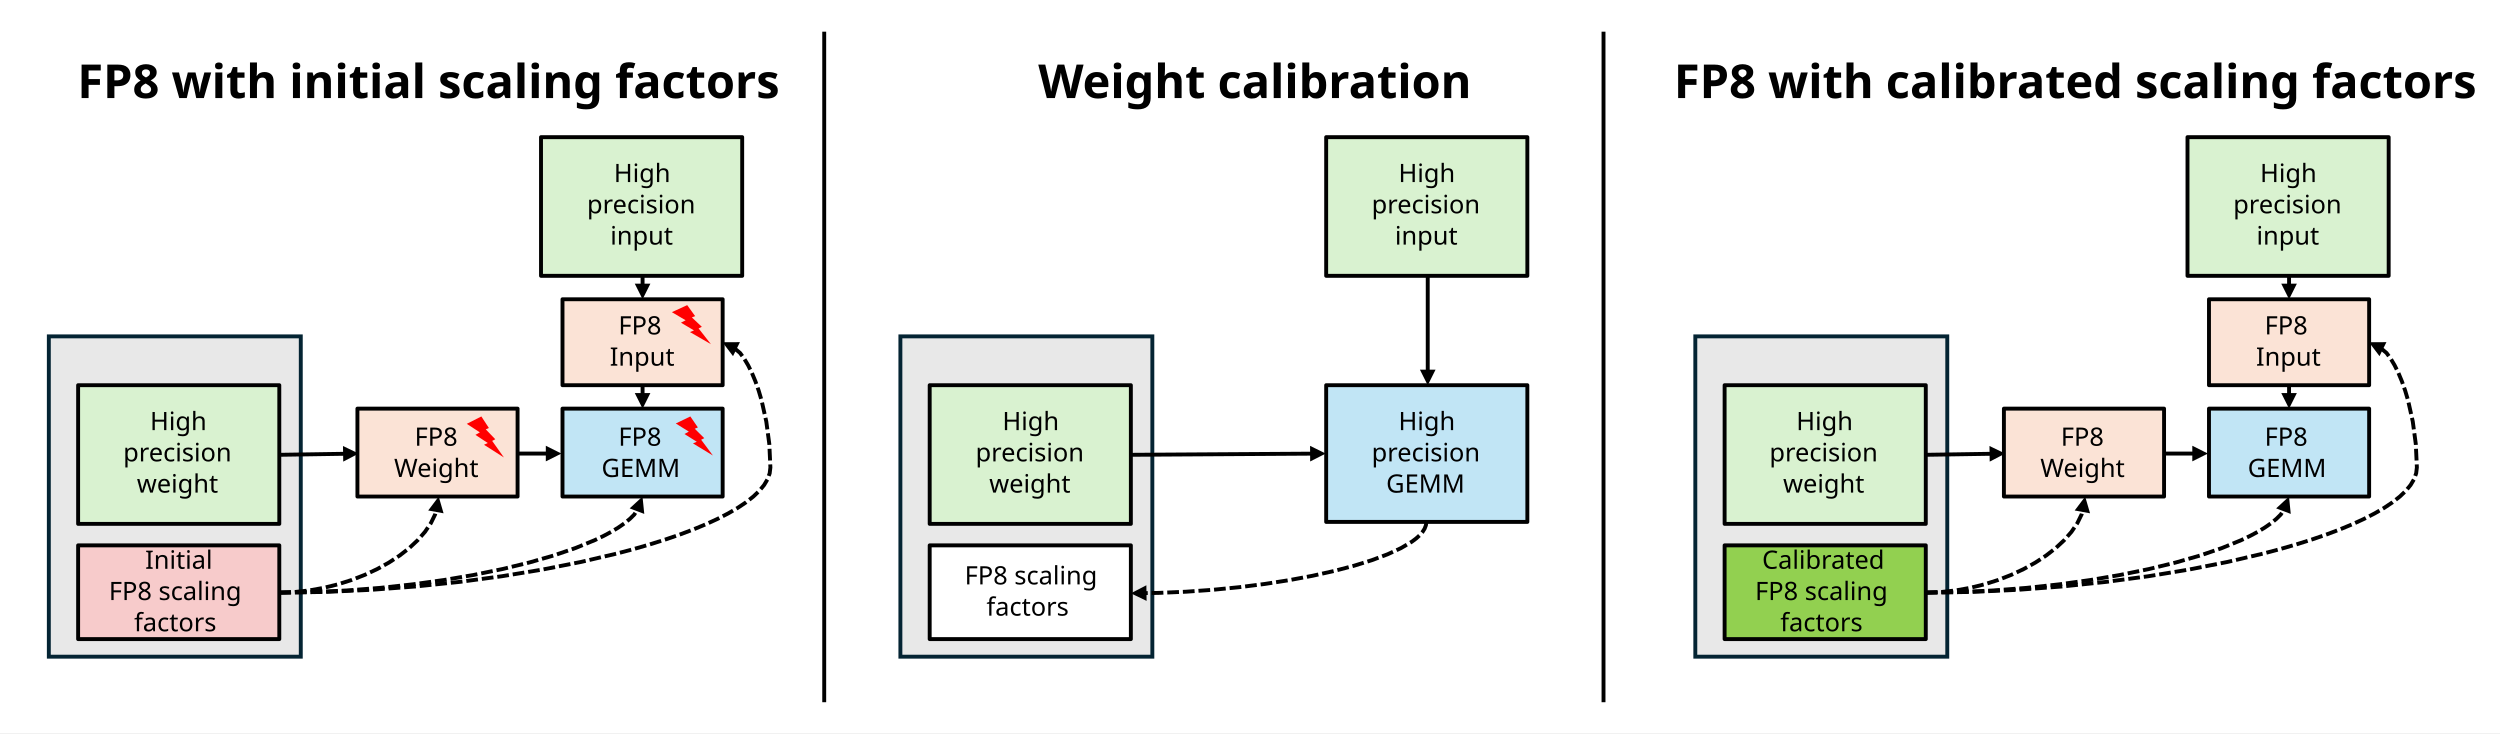
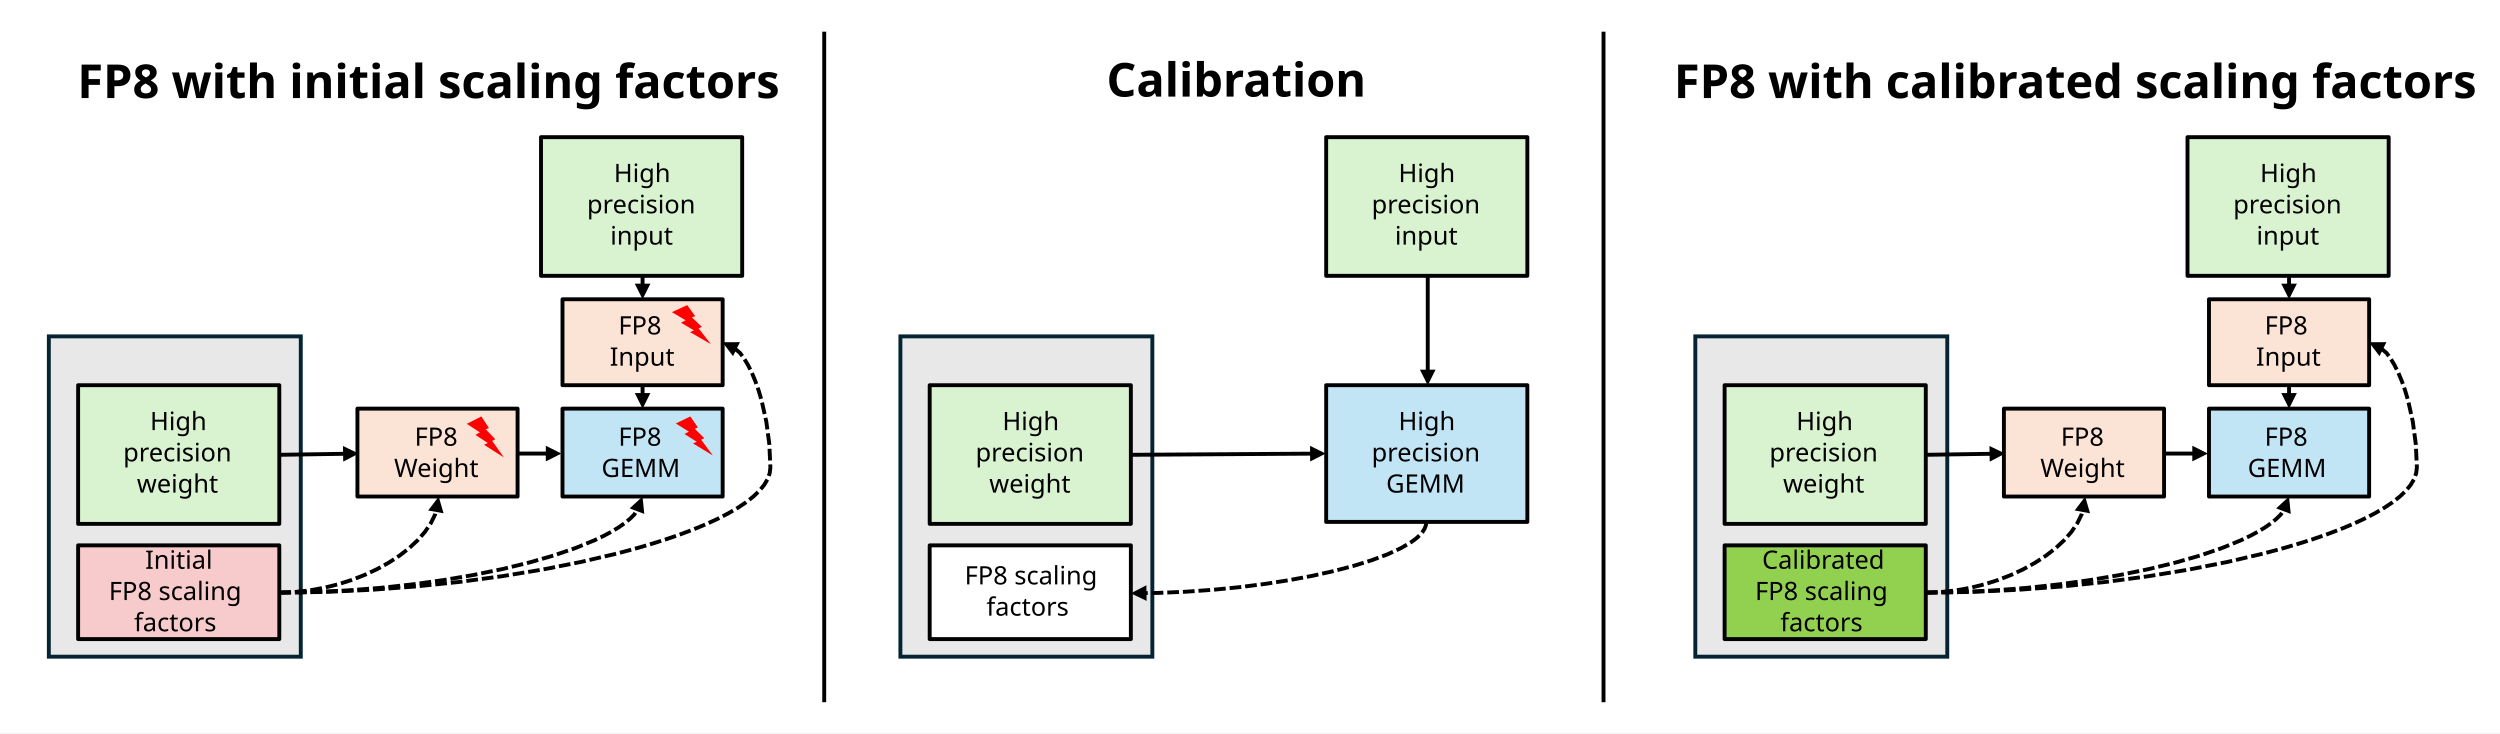
<svg xmlns="http://www.w3.org/2000/svg" width="1280" height="375.322" overflow="hidden" version="1.1" id="svg62">
  <defs id="defs62">
    <clipPath clipPathUnits="userSpaceOnUse" id="clipPath62">
      <rect style="fill:none" id="rect63" width="1371.835" height="375.322" x="-39.965" y="153.778" />
    </clipPath>
  </defs>
  <g id="g62" clip-path="url(#clipPath62)" transform="translate(0,-153.7776)">
    <rect x="0" y="0" width="1280" height="720" fill="#ffffff" id="rect1" />
-     <text font-family="'NVIDIA Sans', 'NVIDIA Sans_MSFontService', sans-serif" font-weight="700" font-size="24px" transform="translate(39.6169,204)" id="text1">FP8 with initial scaling factors</text>
+     <text font-family="'NVIDIA Sans', 'NVIDIA Sans_MSFontService', sans-serif" font-weight="700" font-size="24px" id="text1" transform="translate(39.6169,204)">FP8 with initial scaling factors</text>
    <rect x="25" y="326" width="129" height="164" stroke="#042433" stroke-width="2" stroke-miterlimit="8" fill="#e8e8e8" id="rect2" />
    <rect x="40" y="351" width="103" height="71" stroke="#000000" stroke-width="2" stroke-linejoin="round" stroke-miterlimit="10" fill="#d9f2d0" id="rect3" />
    <text font-family="'NVIDIA Sans', 'NVIDIA Sans_MSFontService', sans-serif" font-weight="400" font-size="13px" transform="translate(76.8203,374)" id="text3">High</text>
    <text font-family="'NVIDIA Sans', 'NVIDIA Sans_MSFontService', sans-serif" font-weight="400" font-size="13px" transform="translate(63.067,390)" id="text4">precision</text>
    <text font-family="'NVIDIA Sans', 'NVIDIA Sans_MSFontService', sans-serif" font-weight="400" font-size="13px" transform="translate(70.067,406)" id="text5">weight</text>
    <rect x="40" y="433" width="103" height="48" stroke="#000000" stroke-width="2" stroke-linejoin="round" stroke-miterlimit="10" fill="#f7cbcb" id="rect5" />
    <text font-family="'NVIDIA Sans', 'NVIDIA Sans_MSFontService', sans-serif" font-weight="400" font-size="13px" transform="translate(74.3203,445)" id="text6">Initial</text>
    <text font-family="'NVIDIA Sans', 'NVIDIA Sans_MSFontService', sans-serif" font-weight="400" font-size="13px" transform="translate(55.7337,461)" id="text7">FP8 scaling</text>
    <text font-family="'NVIDIA Sans', 'NVIDIA Sans_MSFontService', sans-serif" font-weight="400" font-size="13px" transform="translate(68.6536,477)" id="text8">factors</text>
    <rect x="183" y="363" width="82" height="45" stroke="#000000" stroke-width="2" stroke-linejoin="round" stroke-miterlimit="10" fill="#fbe3d6" id="rect8" />
    <text font-family="'NVIDIA Sans', 'NVIDIA Sans_MSFontService', sans-serif" font-weight="400" font-size="13px" transform="translate(212.27,382)" id="text9">FP8</text>
    <text font-family="'NVIDIA Sans', 'NVIDIA Sans_MSFontService', sans-serif" font-weight="400" font-size="13px" transform="translate(201.77,398)" id="text10">Weight</text>
    <rect x="288" y="307" width="82" height="44" stroke="#000000" stroke-width="2" stroke-linejoin="round" stroke-miterlimit="10" fill="#fbe3d6" id="rect10" />
    <text font-family="'NVIDIA Sans', 'NVIDIA Sans_MSFontService', sans-serif" font-weight="400" font-size="13px" transform="translate(316.622,325)" id="text11">FP8</text>
    <text font-family="'NVIDIA Sans', 'NVIDIA Sans_MSFontService', sans-serif" font-weight="400" font-size="13px" transform="translate(312.202,341)" id="text12">Input</text>
    <rect x="277" y="224" width="103" height="71" stroke="#000000" stroke-width="2" stroke-linejoin="round" stroke-miterlimit="10" fill="#d9f2d0" id="rect12" />
    <text font-family="'NVIDIA Sans', 'NVIDIA Sans_MSFontService', sans-serif" font-weight="400" font-size="13px" transform="translate(314.289,247)" id="text13">High</text>
    <text font-family="'NVIDIA Sans', 'NVIDIA Sans_MSFontService', sans-serif" font-weight="400" font-size="13px" transform="translate(300.535,263)" id="text14">precision</text>
    <text font-family="'NVIDIA Sans', 'NVIDIA Sans_MSFontService', sans-serif" font-weight="400" font-size="13px" transform="translate(312.455,279)" id="text15">input</text>
    <rect x="288" y="363" width="82" height="45" stroke="#000000" stroke-width="2" stroke-linejoin="round" stroke-miterlimit="10" fill="#c1e5f5" id="rect15" />
    <text font-family="'NVIDIA Sans', 'NVIDIA Sans_MSFontService', sans-serif" font-weight="400" font-size="13px" transform="translate(316.619,382)" id="text16">FP8</text>
    <text font-family="'NVIDIA Sans', 'NVIDIA Sans_MSFontService', sans-serif" font-weight="400" font-size="13px" transform="translate(307.952,398)" id="text17">GEMM</text>
    <path d="M 0.016,-1 34.018,-0.465 33.987,1.535 -0.016,1 Z M 32.733,-3.485 40.669,0.64 32.607,4.514 Z" transform="matrix(1,0,0,-1,143,386.64)" id="path17" />
    <path d="m 265,385 h 15.791 v 2 H 265 Z m 14.458,-3 8,4 -8,4 z" id="path18" />
    <path d="m 330,351 v 5.349 h -2 V 351 Z m 3,4.016 -4,8 -4,-8 z" id="path19" />
    <path d="m 330,295 v 5.349 h -2 V 295 Z m 3,4.016 -4,8 -4,-8 z" id="path20" />
    <path d="m 246.452,367 3.86,5.911 -1.592,0.697 4.862,5.065 -1.593,0.846 6.011,8.481 -10.193,-6.499 1.944,-0.903 -6.334,-4.163 2.27,-1.286 -6.687,-4.367 z" fill="#ff0000" fill-rule="evenodd" id="path21" />
    <path d="m 351.844,310 4.063,5.63 -1.676,0.664 5.118,4.824 -1.676,0.805 6.327,8.077 -10.73,-6.19 2.047,-0.859 -6.667,-3.965 2.389,-1.225 -7.039,-4.159 z" fill="#ff0000" fill-rule="evenodd" id="path22" />
    <path d="m 353.452,367 3.86,5.63 -1.592,0.664 4.862,4.824 -1.592,0.805 6.01,8.077 -10.193,-6.19 1.944,-0.859 -6.333,-3.965 2.269,-1.225 -6.687,-4.159 z" fill="#ff0000" fill-rule="evenodd" id="path23" />
    <path d="M 0.037,-0.999 6.033,-0.778 5.959,1.221 -0.037,0.999 Z M 8.101,-0.674 14.066,-0.027 13.85,1.962 7.885,1.315 Z M 16.114,0.248 22.021,1.298 21.671,3.268 15.764,2.217 Z M 24.039,1.736 29.865,3.172 29.386,5.114 23.56,3.678 Z m 7.801,2.035 5.504,1.741 0.272,0.106 -0.725,1.864 -0.242,-0.094 0.061,0.021 -5.473,-1.731 z m 7.64,2.572 4.669,1.817 0.956,0.447 -0.847,1.812 -0.926,-0.433 0.061,0.026 -4.639,-1.805 z m 7.438,3.111 3.679,1.719 1.756,0.974 -0.97,1.749 -1.726,-0.957 0.061,0.031 -3.648,-1.705 z m 7.184,3.663 2.525,1.4 2.666,1.747 -1.096,1.673 -2.635,-1.726 0.063,0.038 -2.493,-1.382 z m 6.863,4.243 1.216,0.797 3.653,2.84 -1.228,1.579 -3.621,-2.815 0.066,0.047 -1.182,-0.774 z m 6.498,4.944 4.161,3.886 0.269,0.309 -1.508,1.313 -0.235,-0.27 0.072,0.074 -4.123,-3.85 z m 5.744,5.704 2.187,2.512 1.566,2.308 -1.655,1.123 -1.533,-2.259 0.073,0.095 -2.147,-2.467 z m 4.876,6.475 0.363,0.535 2.281,4.66 0.123,0.512 -1.944,0.468 -0.098,-0.405 0.074,0.205 -2.202,-4.498 0.071,0.122 -0.323,-0.476 z m 3.236,7.651 0.065,0.269 -1.944,0.468 -0.065,-0.269 z m 2.787,-1.529 -2.492,8.59 -5.377,-7.147 z" transform="matrix(1,0,0,-1,143,457.194)" id="path24" />
    <path d="M 0.016,-1 6.015,-0.903 5.983,1.097 -0.016,1 Z M 8.015,-0.87 14.014,-0.773 13.982,1.227 7.983,1.13 Z m 7.999,0.13 1.429,0.023 4.597,0.219 -0.095,1.998 -4.581,-0.218 0.031,0.001 -1.413,-0.023 z m 8.024,0.337 5.993,0.285 -0.095,1.998 -5.993,-0.285 z m 7.991,0.381 2.72,0.13 3.297,0.257 -0.156,1.994 -3.282,-0.256 0.03,0.002 -2.705,-0.129 z M 40.04,0.52 46.022,0.987 45.866,2.981 39.884,2.514 Z M 48.016,1.142 51.782,1.436 54.021,1.679 53.806,3.667 51.582,3.426 51.611,3.429 47.86,3.136 Z m 7.994,0.751 5.965,0.645 -0.215,1.988 -5.965,-0.645 z m 7.954,0.861 4.443,0.481 1.547,0.215 -0.275,1.981 -1.532,-0.213 0.03,0.004 -4.428,-0.479 z m 7.97,0.97 5.943,0.825 -0.275,1.981 -5.943,-0.825 z m 7.924,1.1 4.628,0.642 1.339,0.229 L 85.488,7.667 84.164,7.441 84.195,7.446 79.582,6.806 Z M 87.796,6.033 93.711,7.043 93.374,9.014 87.46,8.004 Z m 7.886,1.347 4.203,0.718 1.732,0.355 -0.401,1.959 -1.717,-0.352 0.033,0.006 -4.187,-0.715 z m 7.896,1.475 5.877,1.206 -0.402,1.959 -5.877,-1.206 z m 7.836,1.607 3.057,0.627 2.834,0.69 -0.473,1.943 -2.817,-0.685 0.036,0.008 -3.038,-0.623 z m 7.834,1.789 5.83,1.419 -0.473,1.943 -5.83,-1.419 z m 7.773,1.891 1.085,0.264 4.733,1.361 -0.553,1.922 -4.713,-1.355 0.04,0.011 -1.065,-0.259 z m 7.74,2.178 5.766,1.658 -0.553,1.922 -5.766,-1.658 z m 7.707,2.313 5.679,1.938 -0.646,1.893 -5.679,-1.937 z m 7.572,2.583 1.951,0.666 3.7,1.516 -0.759,1.851 -3.672,-1.505 0.057,0.021 -1.923,-0.656 z m 7.501,2.94 4.424,1.813 1.151,0.549 -0.861,1.805 -1.126,-0.537 0.052,0.023 -4.398,-1.802 z m 7.38,3.224 1.496,0.714 3.871,2.066 -0.942,1.764 -3.85,-2.055 0.04,0.02 -1.476,-0.704 z m 7.13,3.832 2.082,1.258 2.982,2.072 -1.142,1.642 -2.956,-2.054 0.054,0.035 -2.054,-1.241 z m 6.687,4.626 1.439,1.176 2.398,2.378 0.577,0.936 -1.703,1.05 -0.514,-0.835 0.147,0.185 -2.279,-2.26 0.072,0.064 -1.402,-1.145 z m 5.463,6.192 0.25,0.405 -1.703,1.049 -0.249,-0.405 z m 2.666,-1.735 -0.904,8.898 -6.576,-6.062 z" transform="matrix(1,0,0,-1,143,457.194)" id="path25" />
    <path d="M 0.016,-1 6.015,-0.906 5.984,1.094 -0.016,1 Z M 8.015,-0.875 14.014,-0.781 13.983,1.219 7.983,1.125 Z m 7.999,0.125 5.999,0.094 -0.031,2 -5.999,-0.094 z m 8.029,0.14 5.994,0.275 -0.092,1.998 -5.994,-0.275 z m 7.992,0.367 5.994,0.275 L 37.936,2.03 31.942,1.754 Z M 40.026,0.123 46.019,0.398 45.928,2.396 39.934,2.121 Z m 8.019,0.4 5.983,0.45 -0.15,1.994 -5.983,-0.45 z M 56.022,1.123 62.005,1.573 61.855,3.568 55.872,3.118 Z m 7.977,0.6 5.979,0.45 0.033,0.003 -0.207,1.989 -0.018,-0.002 0.029,0.003 -5.965,-0.449 z M 72,2.384 77.968,3.006 77.761,4.996 71.793,4.373 Z m 7.957,0.83 5.968,0.622 -0.207,1.989 -5.968,-0.622 z m 7.957,0.83 4.53,0.472 1.461,0.196 -0.265,1.982 -1.447,-0.194 0.029,0.003 -4.516,-0.471 z m 7.974,0.933 5.947,0.796 -0.265,1.982 -5.947,-0.796 z m 7.929,1.061 5.947,0.796 -0.265,1.982 -5.947,-0.796 z m 7.93,1.061 2.427,0.325 3.534,0.582 -0.325,1.973 -3.519,-0.579 0.03,0.004 -2.413,-0.323 z m 7.934,1.231 5.92,0.974 -0.324,1.973 -5.921,-0.974 z m 7.894,1.299 5.92,0.974 -0.325,1.973 -5.92,-0.974 z m 7.922,1.321 5.886,1.163 -0.387,1.962 -5.887,-1.164 z m 7.848,1.551 5.887,1.164 -0.388,1.962 -5.886,-1.164 z m 7.849,1.551 3.498,0.692 2.404,0.564 -0.457,1.947 -2.387,-0.56 0.035,0.007 -3.481,-0.688 z m 7.849,1.712 5.842,1.37 -0.457,1.947 -5.842,-1.37 z m 7.789,1.827 5.841,1.37 -0.456,1.947 -5.842,-1.37 z m 7.806,1.879 5.798,1.541 -0.513,1.933 -5.799,-1.541 z m 7.748,2.074 5.764,1.666 -0.555,1.921 -5.764,-1.666 z m 7.708,2.229 5.723,1.802 -0.6,1.908 -5.723,-1.802 z m 7.631,2.402 0.212,0.067 5.489,1.886 -0.65,1.891 -5.477,-1.882 0.025,0.008 -0.199,-0.063 z m 7.592,2.603 0.055,0.019 5.588,2.105 -0.705,1.872 -5.574,-2.099 0.027,0.01 -0.041,-0.014 z m 7.539,2.857 5.542,2.299 -0.766,1.847 -5.542,-2.299 z m 7.401,3.133 4.585,2.108 0.887,0.456 -0.915,1.778 -0.867,-0.446 0.04,0.019 -4.566,-2.099 z m 7.251,3.48 2.806,1.444 2.503,1.457 -1.007,1.728 -2.48,-1.444 0.046,0.025 -2.783,-1.432 z m 7.037,3.908 0.695,0.405 4.359,2.92 0.07,0.055 -1.237,1.571 -0.04,-0.031 0.062,0.045 -4.301,-2.881 0.054,0.033 -0.668,-0.389 z m 6.695,4.617 2.13,1.677 2.447,2.34 -1.382,1.446 -2.413,-2.306 0.073,0.063 -2.092,-1.647 z m 6.009,5.575 1.803,2.197 1.687,2.849 -1.721,1.019 -1.648,-2.783 0.087,0.125 -1.754,-2.138 z m 4.288,7.08 0.519,1.444 0.388,3.199 -0.075,1.634 -1.998,-0.092 0.072,-1.55 0.006,0.167 -0.364,-3.004 0.051,0.218 -0.481,-1.338 z m 0.74,8.275 -0.276,5.994 -1.998,-0.092 0.276,-5.994 z m -0.368,7.992 -0.021,0.462 -0.75,5.575 -1.982,-0.267 0.744,-5.532 -0.008,0.087 0.019,-0.418 z m -1.038,8.019 -0.552,4.11 -0.423,1.892 -1.952,-0.436 0.413,-1.85 -0.015,0.085 0.547,-4.068 z m -1.411,7.954 -1.308,5.856 -1.952,-0.436 1.308,-5.856 z m -1.815,7.86 -1.268,4.276 -0.529,1.5 -1.886,-0.664 0.52,-1.477 -0.016,0.048 1.262,-4.252 z m -2.461,7.662 -0.475,1.35 -1.776,4.269 -1.847,-0.768 1.766,-4.244 -0.02,0.053 0.466,-1.325 z m -3.159,7.473 -1.084,2.197 -1.85,3.12 -1.72,-1.02 1.83,-3.087 -0.036,0.067 1.067,-2.162 z m -4.134,7.032 -1.238,1.698 -3.124,2.632 -1.289,-1.53 3.032,-2.554 -0.163,0.176 1.166,-1.6 z m -2.038,6.56 -8.945,-0.04 5.399,-7.131 z" transform="matrix(1,0,0,-1,143,457.214)" id="path26" />
    <path d="M 821,170 V 513.312" stroke="#000000" stroke-width="2" stroke-miterlimit="8" fill="none" fill-rule="evenodd" id="path27" />
-     <text font-family="'NVIDIA Sans', 'NVIDIA Sans_MSFontService', sans-serif" font-weight="700" font-size="24px" transform="translate(531.587,204)" id="text27">Weight calibration</text>
+     <text font-family="'NVIDIA Sans', 'NVIDIA Sans_MSFontService', sans-serif" font-weight="700" font-size="24px" id="text27" x="566.538" y="203.223">Calibration</text>
    <rect x="461" y="326" width="129" height="164" stroke="#042433" stroke-width="2" stroke-miterlimit="8" fill="#e8e8e8" id="rect27" />
    <rect x="476" y="351" width="103" height="71" stroke="#000000" stroke-width="2" stroke-linejoin="round" stroke-miterlimit="10" fill="#d9f2d0" id="rect28" />
    <text font-family="'NVIDIA Sans', 'NVIDIA Sans_MSFontService', sans-serif" font-weight="400" font-size="13px" transform="translate(513.235,374)" id="text28">High</text>
    <text font-family="'NVIDIA Sans', 'NVIDIA Sans_MSFontService', sans-serif" font-weight="400" font-size="13px" transform="translate(499.482,390)" id="text29">precision</text>
    <text font-family="'NVIDIA Sans', 'NVIDIA Sans_MSFontService', sans-serif" font-weight="400" font-size="13px" transform="translate(506.482,406)" id="text30">weight</text>
    <rect x="476" y="433" width="103" height="48" stroke="#000000" stroke-width="2" stroke-linejoin="round" stroke-miterlimit="10" fill="#ffffff" id="rect30" />
    <text font-family="'NVIDIA Sans', 'NVIDIA Sans_MSFontService', sans-serif" font-weight="400" font-size="13px" transform="translate(493.898,453)" id="text31">FP8 scaling</text>
    <text font-family="'NVIDIA Sans', 'NVIDIA Sans_MSFontService', sans-serif" font-weight="400" font-size="13px" transform="translate(505.065,469)" id="text32">factors</text>
    <rect x="679" y="224" width="103" height="71" stroke="#000000" stroke-width="2" stroke-linejoin="round" stroke-miterlimit="10" fill="#d9f2d0" id="rect32" />
    <text font-family="'NVIDIA Sans', 'NVIDIA Sans_MSFontService', sans-serif" font-weight="400" font-size="13px" transform="translate(716.025,247)" id="text33">High</text>
    <text font-family="'NVIDIA Sans', 'NVIDIA Sans_MSFontService', sans-serif" font-weight="400" font-size="13px" transform="translate(702.272,263)" id="text34">precision</text>
    <text font-family="'NVIDIA Sans', 'NVIDIA Sans_MSFontService', sans-serif" font-weight="400" font-size="13px" transform="translate(714.192,279)" id="text35">input</text>
    <rect x="679" y="351" width="103" height="70" stroke="#000000" stroke-width="2" stroke-linejoin="round" stroke-miterlimit="10" fill="#c1e5f5" id="rect35" />
    <text font-family="'NVIDIA Sans', 'NVIDIA Sans_MSFontService', sans-serif" font-weight="400" font-size="13px" transform="translate(716.026,374)" id="text36">High</text>
    <text font-family="'NVIDIA Sans', 'NVIDIA Sans_MSFontService', sans-serif" font-weight="400" font-size="13px" transform="translate(702.272,390)" id="text37">precision</text>
    <text font-family="'NVIDIA Sans', 'NVIDIA Sans_MSFontService', sans-serif" font-weight="400" font-size="13px" transform="translate(709.692,406)" id="text38">GEMM</text>
    <path d="M 0.006,-1 93.119,-0.403 93.106,1.597 -0.006,1 Z M 91.805,-3.411 99.779,0.64 91.754,4.589 Z" transform="matrix(1,0,0,-1,579,386.64)" id="path38" />
    <path d="m 732,295 v 49.395 h -2 V 295 Z m 3,48.061 -4,8 -4,-8 z" id="path39" />
    <path d="m 731.277,421.127 -0.235,1.83 -0.725,1.912 -1.158,1.852 -0.336,0.389 -1.512,-1.309 0.286,-0.33 -0.092,0.125 1.064,-1.703 -0.087,0.175 0.649,-1.71 -0.057,0.228 0.219,-1.713 z m -3.865,7.565 -1.743,1.579 -2.309,1.723 -0.835,0.493 -1.017,-1.721 0.789,-0.466 -0.09,0.059 2.228,-1.663 -0.073,0.061 1.707,-1.547 z m -6.609,4.813 -3.055,1.804 -2.319,1.069 -0.837,-1.817 2.273,-1.047 -0.09,0.047 3.011,-1.778 z m -7.191,3.709 -2.795,1.287 -2.806,1.05 -0.701,-1.873 2.772,-1.037 -0.068,0.028 2.761,-1.272 z m -7.474,3.039 -3.452,1.291 -2.263,0.706 -0.595,-1.91 2.237,-0.697 -0.053,0.019 3.425,-1.282 z m -7.625,2.592 -5.053,1.575 -0.727,0.191 -0.509,-1.935 0.706,-0.185 -0.044,0.013 5.032,-1.568 z m -7.715,2.274 -5.803,1.524 -0.508,-1.934 5.803,-1.524 z m -7.776,2.034 -5.857,1.301 -0.434,-1.952 5.857,-1.302 z m -7.81,1.735 -3.065,0.682 -2.844,0.533 -0.368,-1.966 2.827,-0.53 -0.033,0.007 3.049,-0.678 z m -7.875,1.583 -5.897,1.105 -0.368,-1.966 5.897,-1.105 z m -7.897,1.453 -5.929,0.925 -0.308,-1.976 5.928,-0.925 z m -7.905,1.233 -3.789,0.591 -2.176,0.276 -0.252,-1.984 2.162,-0.274 -0.028,0.004 3.775,-0.589 z m -7.949,1.118 -5.953,0.755 -0.251,-1.984 5.952,-0.755 z m -7.937,1.007 -0.987,0.125 -5.008,0.495 -0.197,-1.99 4.994,-0.494 -0.027,0.003 0.974,-0.123 z m -7.985,0.817 -5.971,0.59 -0.197,-1.991 5.971,-0.59 z m -7.992,0.749 -5.985,0.427 -0.142,-1.995 5.985,-0.427 z m -7.98,0.569 -4.417,0.315 -1.598,0.069 -0.087,-1.998 1.585,-0.069 -0.028,0.002 4.403,-0.314 z m -8.013,0.471 -5.994,0.261 -0.087,-1.998 5.994,-0.261 z m -7.992,0.348 -2.494,0.108 -3.532,0.053 -0.03,-2 3.519,-0.052 -0.029,10e-4 2.479,-0.108 z m -8.026,0.19 -1.98,0.03 -0.03,-2 1.98,-0.029 z m -0.603,3.01 -8.058,-3.881 7.94,-4.119 z" id="path40" />
    <text font-family="'NVIDIA Sans', 'NVIDIA Sans_MSFontService', sans-serif" font-weight="700" font-size="24px" transform="translate(857.055,204)" id="text40">FP8 with calibrated scaling factors</text>
    <rect x="868" y="326" width="129" height="164" stroke="#042433" stroke-width="2" stroke-miterlimit="8" fill="#e8e8e8" id="rect40" />
    <rect x="883" y="351" width="103" height="71" stroke="#000000" stroke-width="2" stroke-linejoin="round" stroke-miterlimit="10" fill="#d9f2d0" id="rect41" />
    <text font-family="'NVIDIA Sans', 'NVIDIA Sans_MSFontService', sans-serif" font-weight="400" font-size="13px" transform="translate(919.685,374)" id="text41">High</text>
    <text font-family="'NVIDIA Sans', 'NVIDIA Sans_MSFontService', sans-serif" font-weight="400" font-size="13px" transform="translate(905.932,390)" id="text42">precision</text>
    <text font-family="'NVIDIA Sans', 'NVIDIA Sans_MSFontService', sans-serif" font-weight="400" font-size="13px" transform="translate(912.932,406)" id="text43">weight</text>
    <rect x="883" y="433" width="103" height="48" stroke="#000000" stroke-width="2" stroke-linejoin="round" stroke-miterlimit="10" fill="#92d050" id="rect43" />
    <text font-family="'NVIDIA Sans', 'NVIDIA Sans_MSFontService', sans-serif" font-weight="400" font-size="13px" transform="translate(902.185,445)" id="text44">Calibrated</text>
    <text font-family="'NVIDIA Sans', 'NVIDIA Sans_MSFontService', sans-serif" font-weight="400" font-size="13px" transform="translate(898.599,461)" id="text45">FP8 scaling</text>
    <text font-family="'NVIDIA Sans', 'NVIDIA Sans_MSFontService', sans-serif" font-weight="400" font-size="13px" transform="translate(911.519,477)" id="text46">factors</text>
    <rect x="1026" y="363" width="82" height="45" stroke="#000000" stroke-width="2" stroke-linejoin="round" stroke-miterlimit="10" fill="#fbe3d6" id="rect46" />
    <text font-family="'NVIDIA Sans', 'NVIDIA Sans_MSFontService', sans-serif" font-weight="400" font-size="13px" transform="translate(1055.14,382)" id="text47">FP8</text>
    <text font-family="'NVIDIA Sans', 'NVIDIA Sans_MSFontService', sans-serif" font-weight="400" font-size="13px" transform="translate(1044.64,398)" id="text48">Weight</text>
    <rect x="1131" y="307" width="82" height="44" stroke="#000000" stroke-width="2" stroke-linejoin="round" stroke-miterlimit="10" fill="#fbe3d6" id="rect48" />
    <text font-family="'NVIDIA Sans', 'NVIDIA Sans_MSFontService', sans-serif" font-weight="400" font-size="13px" transform="translate(1159.49,325)" id="text49">FP8</text>
    <text font-family="'NVIDIA Sans', 'NVIDIA Sans_MSFontService', sans-serif" font-weight="400" font-size="13px" transform="translate(1155.07,341)" id="text50">Input</text>
    <rect x="1120" y="224" width="103" height="71" stroke="#000000" stroke-width="2" stroke-linejoin="round" stroke-miterlimit="10" fill="#d9f2d0" id="rect50" />
    <text font-family="'NVIDIA Sans', 'NVIDIA Sans_MSFontService', sans-serif" font-weight="400" font-size="13px" transform="translate(1157.15,247)" id="text51">High</text>
    <text font-family="'NVIDIA Sans', 'NVIDIA Sans_MSFontService', sans-serif" font-weight="400" font-size="13px" transform="translate(1143.4,263)" id="text52">precision</text>
    <text font-family="'NVIDIA Sans', 'NVIDIA Sans_MSFontService', sans-serif" font-weight="400" font-size="13px" transform="translate(1155.32,279)" id="text53">input</text>
    <rect x="1131" y="363" width="82" height="45" stroke="#000000" stroke-width="2" stroke-linejoin="round" stroke-miterlimit="10" fill="#c1e5f5" id="rect53" />
    <text font-family="'NVIDIA Sans', 'NVIDIA Sans_MSFontService', sans-serif" font-weight="400" font-size="13px" transform="translate(1159.48,382)" id="text54">FP8</text>
    <text font-family="'NVIDIA Sans', 'NVIDIA Sans_MSFontService', sans-serif" font-weight="400" font-size="13px" transform="translate(1150.82,398)" id="text55">GEMM</text>
    <path d="M 0.016,-1 34.018,-0.465 33.987,1.535 -0.016,1 Z M 32.733,-3.485 40.669,0.64 32.607,4.514 Z" transform="matrix(1,0,0,-1,986,386.64)" id="path55" />
    <path d="m 1108,385 h 15.79 v 2 H 1108 Z m 14.46,-3 8,4 -8,4 z" id="path56" />
    <path d="m 1173,351 v 5.349 h -2 V 351 Z m 3,4.016 -4,8 -4,-8 z" id="path57" />
    <path d="m 1173,295 v 5.349 h -2 V 295 Z m 3,4.016 -4,8 -4,-8 z" id="path58" />
    <path d="M 0.037,-0.999 6.033,-0.778 5.959,1.221 -0.037,0.999 Z M 8.101,-0.674 14.066,-0.027 13.85,1.962 7.885,1.315 Z M 16.114,0.248 22.021,1.298 21.671,3.268 15.764,2.217 Z M 24.039,1.736 29.865,3.172 29.386,5.114 23.56,3.678 Z m 7.801,2.035 5.504,1.741 0.272,0.106 -0.725,1.864 -0.242,-0.094 0.061,0.021 -5.473,-1.731 z m 7.64,2.572 4.669,1.817 0.956,0.447 -0.847,1.812 -0.926,-0.433 0.061,0.026 -4.639,-1.805 z m 7.438,3.111 3.679,1.719 1.756,0.974 -0.97,1.749 -1.726,-0.957 0.061,0.031 -3.648,-1.705 z m 7.184,3.663 2.525,1.4 2.666,1.747 -1.096,1.673 -2.635,-1.726 0.063,0.038 -2.493,-1.382 z m 6.863,4.243 1.216,0.797 3.653,2.84 -1.228,1.579 -3.621,-2.815 0.066,0.047 -1.182,-0.774 z m 6.498,4.944 4.161,3.886 0.269,0.309 -1.508,1.313 -0.235,-0.27 0.072,0.074 -4.123,-3.85 z m 5.744,5.704 2.187,2.512 1.566,2.308 -1.655,1.123 -1.533,-2.259 0.073,0.095 -2.147,-2.467 z m 4.876,6.475 0.363,0.535 2.281,4.66 0.123,0.512 -1.944,0.468 -0.098,-0.405 0.074,0.205 -2.202,-4.498 0.071,0.122 -0.323,-0.476 z m 3.236,7.651 0.065,0.269 -1.944,0.468 -0.065,-0.269 z m 2.787,-1.529 -2.492,8.59 -5.377,-7.147 z" transform="matrix(1,0,0,-1,986,457.194)" id="path59" />
    <path d="M 0.016,-1 6.015,-0.903 5.983,1.097 -0.016,1 Z M 8.015,-0.87 14.014,-0.773 13.982,1.227 7.983,1.13 Z m 7.999,0.13 1.429,0.023 4.597,0.219 -0.095,1.998 -4.581,-0.218 0.031,0.001 -1.413,-0.023 z m 8.024,0.337 5.993,0.285 -0.095,1.998 -5.993,-0.285 z m 7.991,0.381 2.72,0.13 3.297,0.257 -0.156,1.994 -3.282,-0.256 0.03,0.002 -2.705,-0.129 z M 40.04,0.52 46.022,0.987 45.866,2.981 39.884,2.514 Z M 48.016,1.142 51.782,1.436 54.021,1.679 53.806,3.667 51.582,3.426 51.611,3.429 47.86,3.136 Z m 7.994,0.751 5.965,0.645 -0.215,1.988 -5.965,-0.645 z m 7.954,0.861 4.443,0.481 1.547,0.215 -0.275,1.981 -1.532,-0.213 0.03,0.004 -4.428,-0.479 z m 7.97,0.97 5.943,0.825 -0.275,1.981 -5.943,-0.825 z m 7.924,1.1 4.628,0.642 1.339,0.229 L 85.488,7.667 84.164,7.441 84.195,7.446 79.582,6.806 Z M 87.796,6.033 93.711,7.043 93.374,9.014 87.46,8.004 Z m 7.886,1.347 4.203,0.718 1.732,0.355 -0.401,1.959 -1.717,-0.352 0.033,0.006 -4.187,-0.715 z m 7.896,1.475 5.877,1.206 -0.402,1.959 -5.877,-1.206 z m 7.836,1.607 3.057,0.627 2.834,0.69 -0.473,1.943 -2.817,-0.685 0.036,0.008 -3.038,-0.623 z m 7.834,1.789 5.83,1.419 -0.473,1.943 -5.83,-1.419 z m 7.773,1.891 1.085,0.264 4.733,1.361 -0.553,1.922 -4.713,-1.355 0.04,0.011 -1.065,-0.259 z m 7.74,2.178 5.766,1.658 -0.553,1.922 -5.766,-1.658 z m 7.707,2.313 5.679,1.938 -0.646,1.893 -5.679,-1.937 z m 7.572,2.583 1.951,0.666 3.7,1.516 -0.759,1.851 -3.672,-1.505 0.057,0.021 -1.923,-0.656 z m 7.501,2.94 4.424,1.813 1.151,0.549 -0.861,1.805 -1.126,-0.537 0.052,0.023 -4.398,-1.802 z m 7.38,3.224 1.496,0.714 3.871,2.066 -0.942,1.764 -3.85,-2.055 0.04,0.02 -1.476,-0.704 z m 7.13,3.832 2.082,1.258 2.982,2.072 -1.142,1.642 -2.956,-2.054 0.054,0.035 -2.054,-1.241 z m 6.687,4.626 1.439,1.176 2.398,2.378 0.577,0.936 -1.703,1.05 -0.514,-0.835 0.147,0.185 -2.279,-2.26 0.072,0.064 -1.402,-1.145 z m 5.463,6.192 0.25,0.405 -1.703,1.049 -0.249,-0.405 z m 2.666,-1.735 -0.904,8.898 -6.576,-6.062 z" transform="matrix(1,0,0,-1,986,457.194)" id="path60" />
    <path d="M 0.016,-1 6.015,-0.906 5.984,1.094 -0.016,1 Z M 8.015,-0.875 14.014,-0.781 13.983,1.219 7.983,1.125 Z m 7.999,0.125 5.999,0.094 -0.031,2 -5.999,-0.094 z m 8.029,0.14 5.994,0.275 -0.092,1.998 -5.994,-0.275 z m 7.992,0.367 5.994,0.275 L 37.936,2.03 31.942,1.754 Z M 40.026,0.123 46.019,0.398 45.928,2.396 39.934,2.121 Z m 8.019,0.4 5.983,0.45 -0.15,1.994 -5.983,-0.45 z M 56.022,1.123 62.005,1.573 61.855,3.568 55.872,3.118 Z m 7.977,0.6 5.979,0.45 0.033,0.003 -0.207,1.989 -0.018,-0.002 0.029,0.003 -5.965,-0.449 z M 72,2.384 77.968,3.006 77.761,4.996 71.793,4.373 Z m 7.957,0.83 5.968,0.622 -0.207,1.989 -5.968,-0.622 z m 7.957,0.83 4.53,0.472 1.461,0.196 -0.265,1.982 -1.447,-0.194 0.029,0.003 -4.516,-0.471 z m 7.974,0.933 5.947,0.796 -0.265,1.982 -5.947,-0.796 z m 7.929,1.061 5.947,0.796 -0.265,1.982 -5.947,-0.796 z m 7.93,1.061 2.427,0.325 3.534,0.582 -0.325,1.973 -3.519,-0.579 0.03,0.004 -2.413,-0.323 z m 7.934,1.231 5.92,0.974 -0.324,1.973 -5.921,-0.974 z m 7.894,1.299 5.92,0.974 -0.325,1.973 -5.92,-0.974 z m 7.922,1.321 5.886,1.163 -0.387,1.962 -5.887,-1.164 z m 7.848,1.551 5.887,1.164 -0.388,1.962 -5.886,-1.164 z m 7.849,1.551 3.498,0.692 2.404,0.564 -0.457,1.947 -2.387,-0.56 0.035,0.007 -3.481,-0.688 z m 7.849,1.712 5.842,1.37 -0.457,1.947 -5.842,-1.37 z m 7.789,1.827 5.841,1.37 -0.456,1.947 -5.842,-1.37 z m 7.806,1.879 5.798,1.541 -0.513,1.933 -5.799,-1.541 z m 7.748,2.074 5.764,1.666 -0.555,1.921 -5.764,-1.666 z m 7.708,2.229 5.723,1.802 -0.6,1.908 -5.723,-1.802 z m 7.631,2.402 0.212,0.067 5.489,1.886 -0.65,1.891 -5.477,-1.882 0.025,0.008 -0.199,-0.063 z m 7.592,2.603 0.055,0.019 5.588,2.105 -0.705,1.872 -5.574,-2.099 0.027,0.01 -0.041,-0.014 z m 7.539,2.857 5.542,2.299 -0.766,1.847 -5.542,-2.299 z m 7.401,3.133 4.585,2.108 0.887,0.456 -0.915,1.778 -0.867,-0.446 0.04,0.019 -4.566,-2.099 z m 7.251,3.48 2.806,1.444 2.503,1.457 -1.007,1.728 -2.48,-1.444 0.046,0.025 -2.783,-1.432 z m 7.037,3.908 0.695,0.405 4.359,2.92 0.07,0.055 -1.237,1.571 -0.04,-0.031 0.062,0.045 -4.301,-2.881 0.054,0.033 -0.668,-0.389 z m 6.695,4.617 2.13,1.677 2.447,2.34 -1.382,1.446 -2.413,-2.306 0.073,0.063 -2.092,-1.647 z m 6.009,5.575 1.803,2.197 1.687,2.849 -1.721,1.019 -1.648,-2.783 0.087,0.125 -1.754,-2.138 z m 4.288,7.08 0.519,1.444 0.388,3.199 -0.075,1.634 -1.998,-0.092 0.072,-1.55 0.006,0.167 -0.364,-3.004 0.051,0.218 -0.481,-1.338 z m 0.74,8.275 -0.276,5.994 -1.998,-0.092 0.276,-5.994 z m -0.368,7.992 -0.021,0.462 -0.75,5.575 -1.982,-0.267 0.744,-5.532 -0.008,0.087 0.019,-0.418 z m -1.038,8.019 -0.552,4.11 -0.423,1.892 -1.952,-0.436 0.413,-1.85 -0.015,0.085 0.547,-4.068 z m -1.411,7.954 -1.308,5.856 -1.952,-0.436 1.308,-5.856 z m -1.815,7.86 -1.268,4.276 -0.529,1.5 -1.886,-0.664 0.52,-1.477 -0.016,0.048 1.262,-4.252 z m -2.461,7.662 -0.475,1.35 -1.776,4.269 -1.847,-0.768 1.766,-4.244 -0.02,0.053 0.466,-1.325 z m -3.159,7.473 -1.084,2.197 -1.85,3.12 -1.72,-1.02 1.83,-3.087 -0.036,0.067 1.067,-2.162 z m -4.134,7.032 -1.238,1.698 -3.124,2.632 -1.289,-1.53 3.032,-2.554 -0.163,0.176 1.166,-1.6 z m -2.038,6.56 -8.945,-0.04 5.399,-7.131 z" transform="matrix(1,0,0,-1,986,457.214)" id="path61" />
    <path d="M 422,170 V 513.312" stroke="#000000" stroke-width="2" stroke-miterlimit="8" fill="none" fill-rule="evenodd" id="path62" />
  </g>
</svg>
